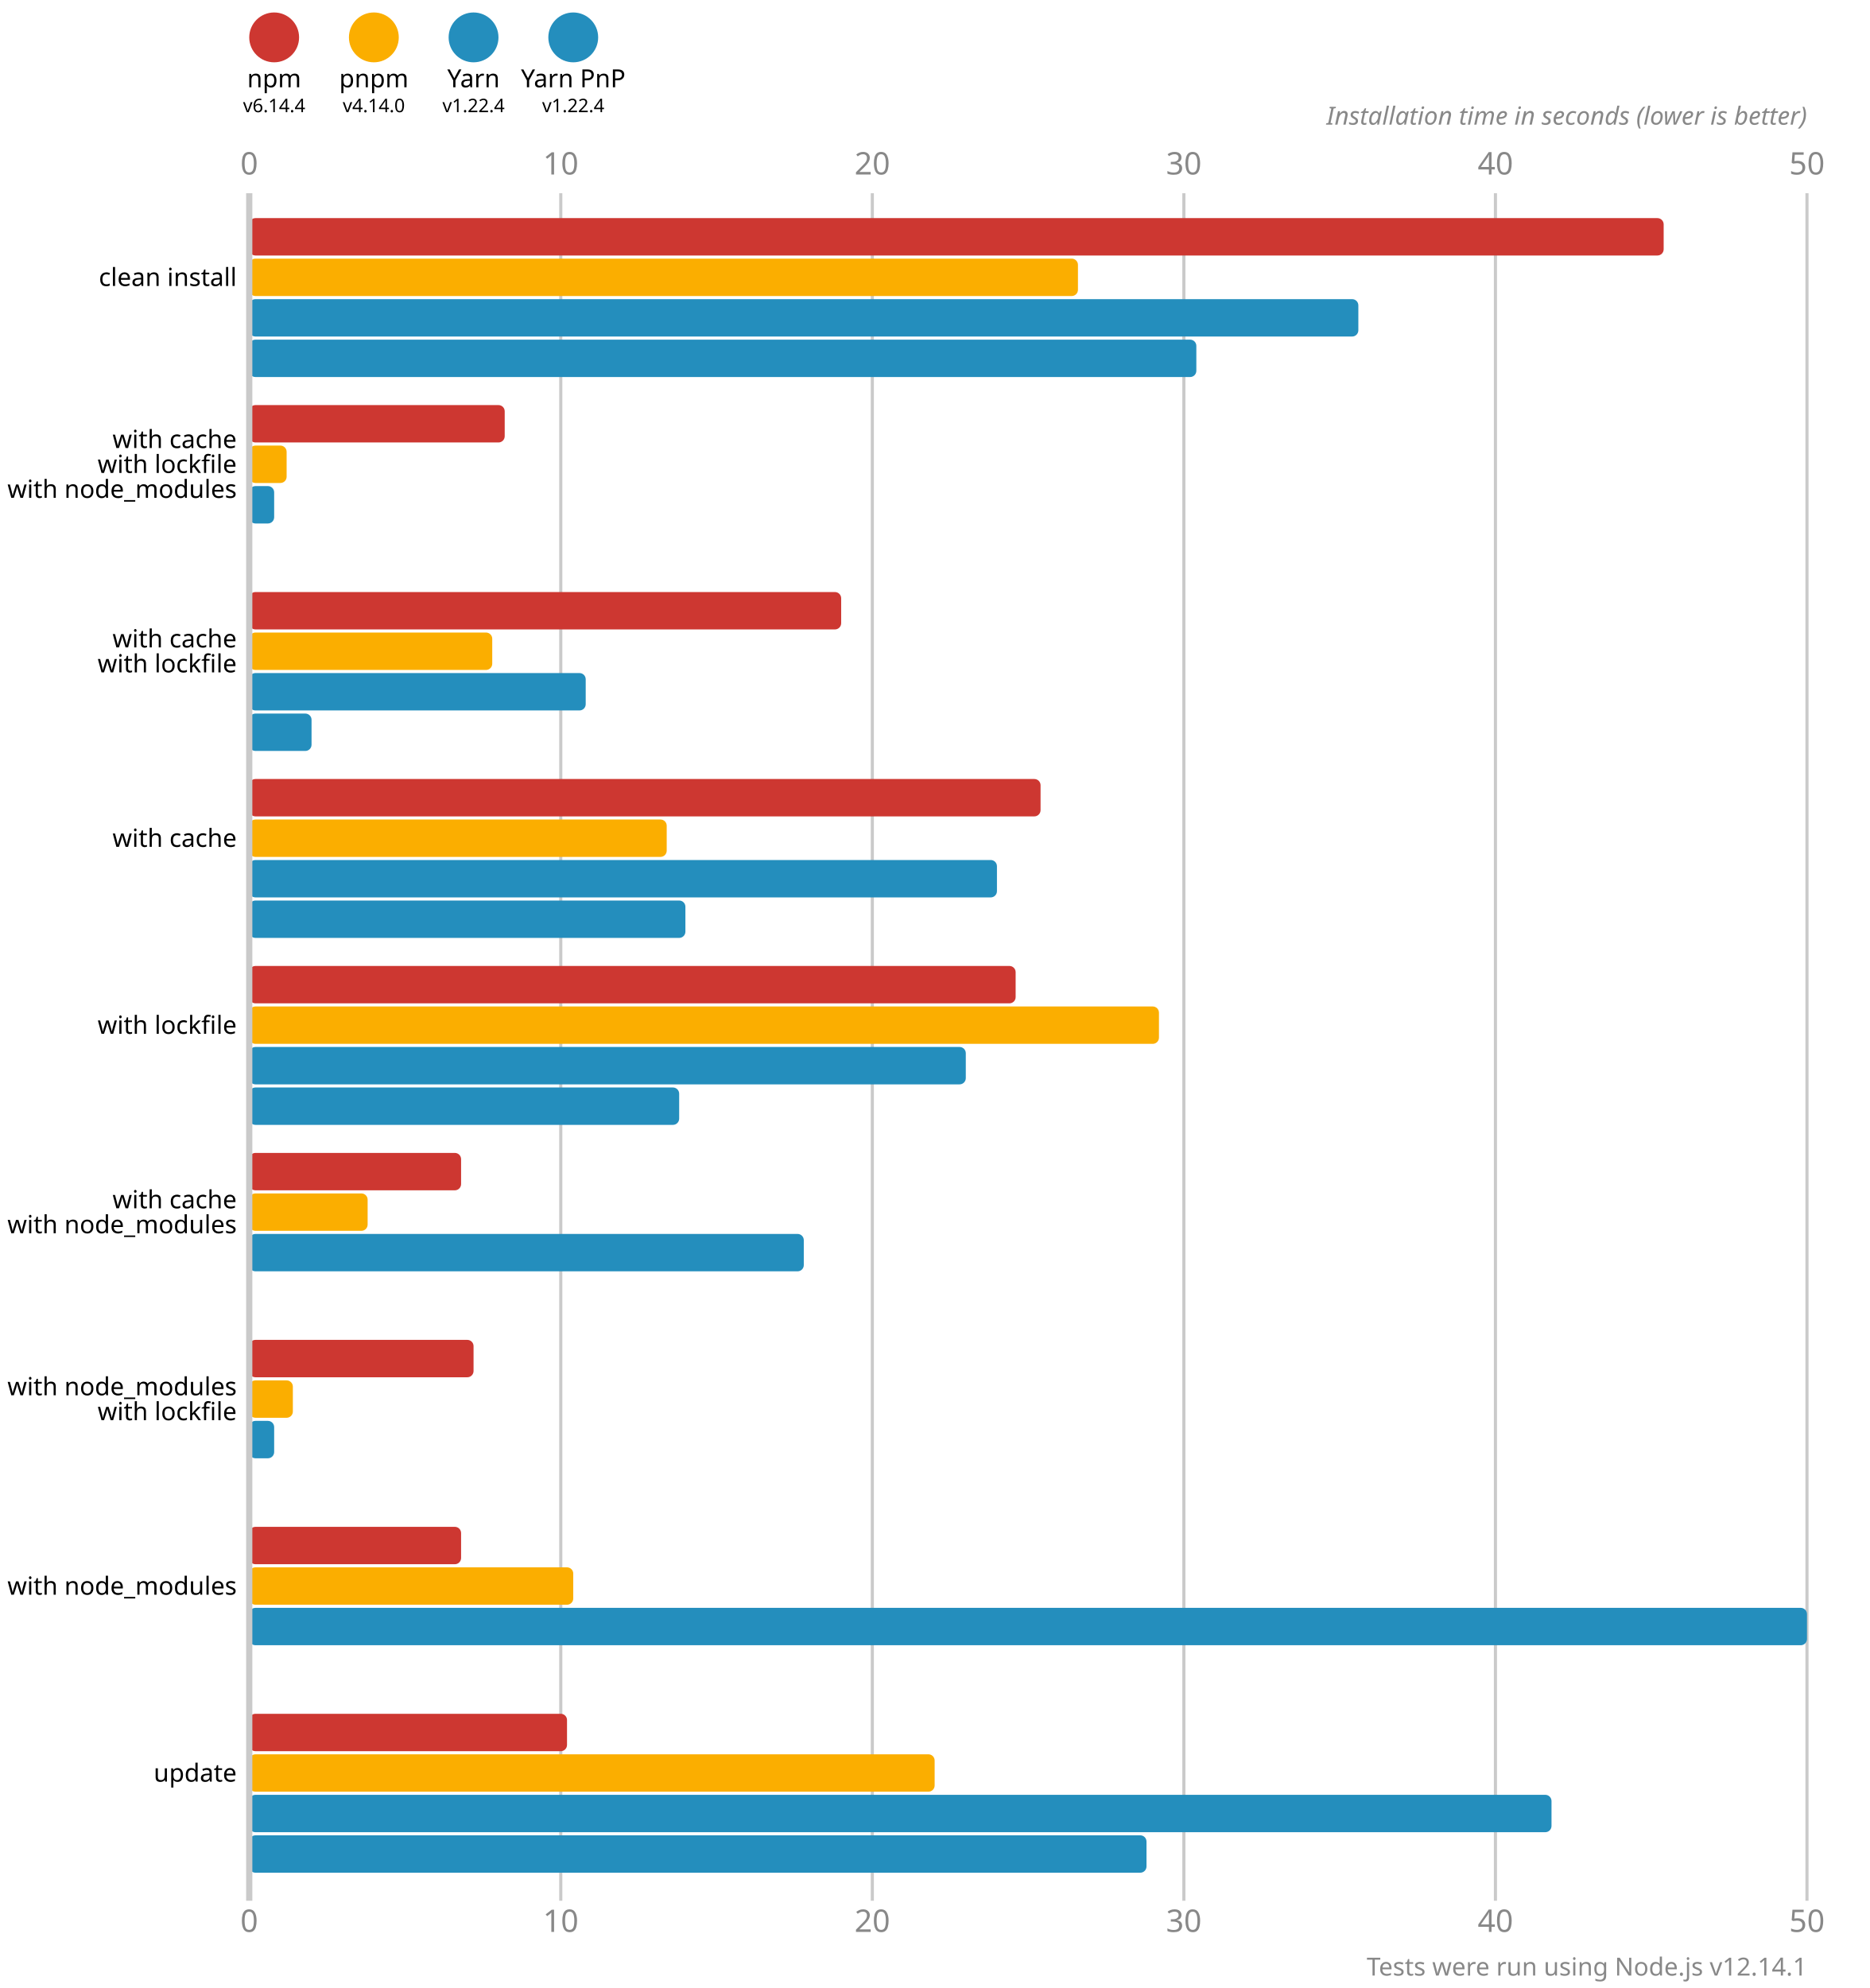
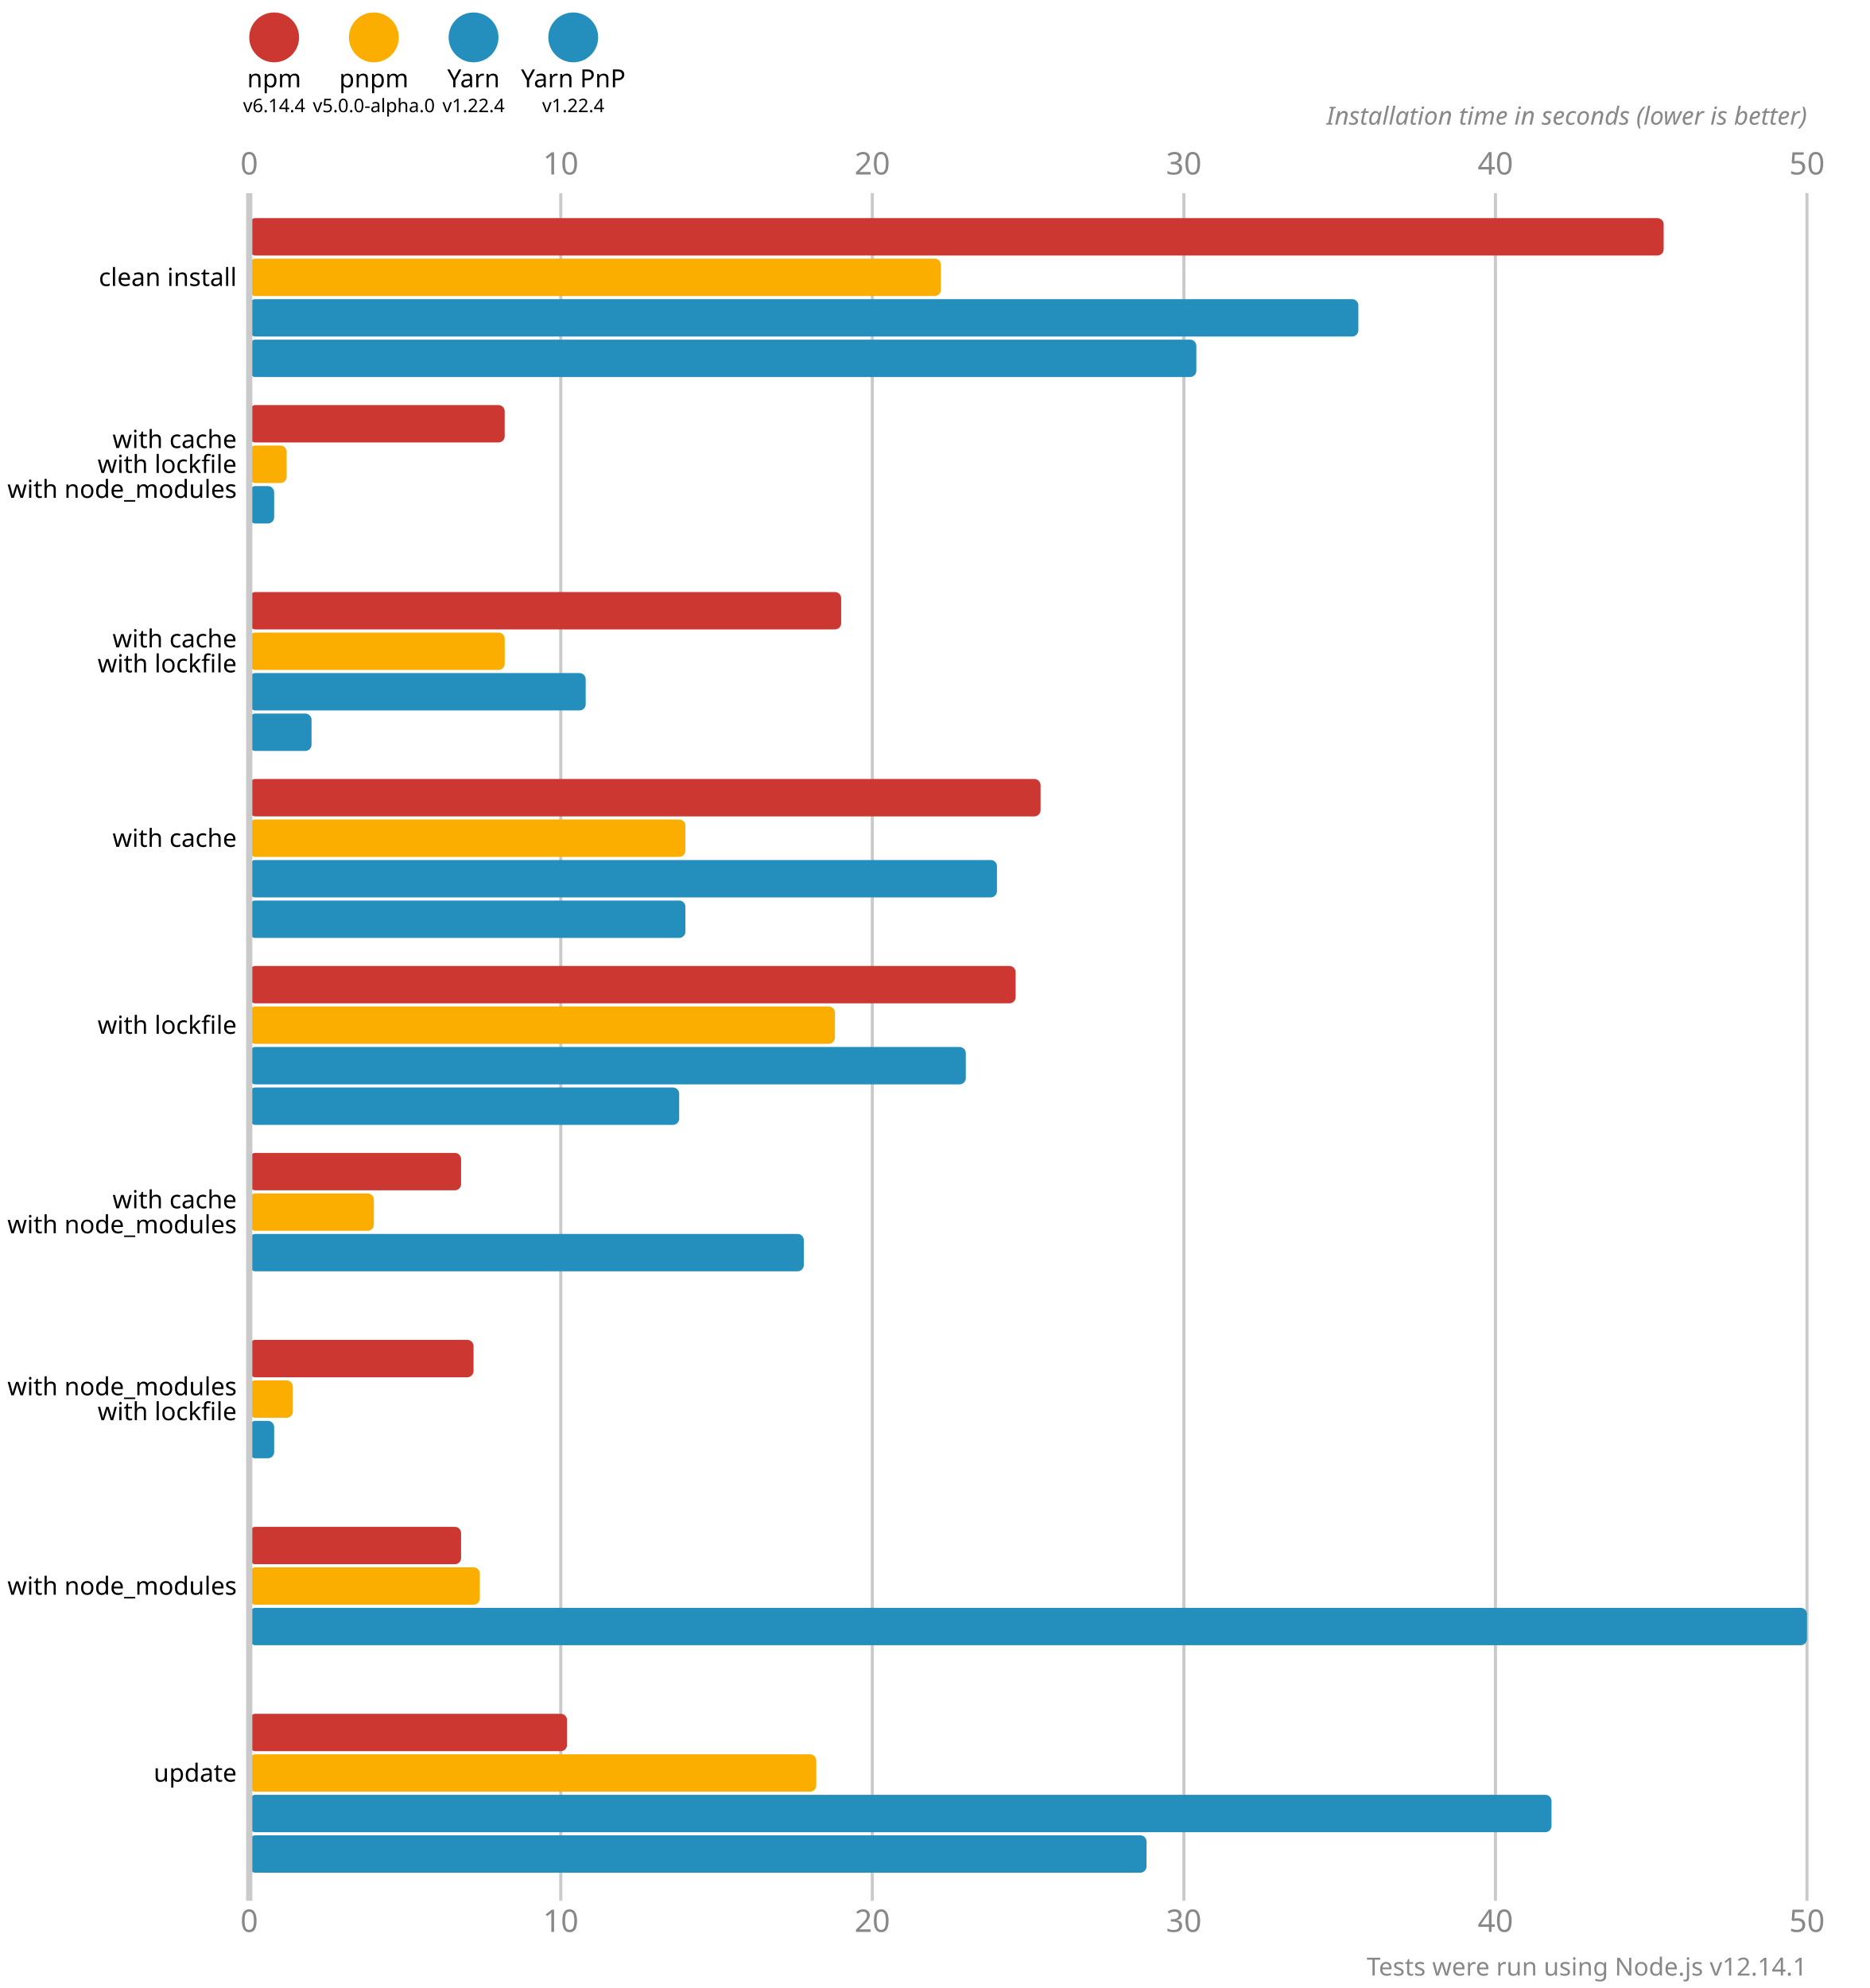
<svg xmlns="http://www.w3.org/2000/svg" version="1.1" viewBox="0 0 300 319">
  <style>
    .font { font-family: sans-serif; }
    .s3 { font-size: 3px; }
    .s4 { font-size: 4px; }
    .s5 { font-size: 5px; }
    .line { stroke: #cacaca; }
    .width { stroke-width: 0.5; }
    .text { fill: #888; }
  </style>
  <circle cx="44" cy="6" r="4" fill="#cd3731" />
  <text x="44" y="14" class="font s4" text-anchor="middle">npm</text>
  <text x="44" y="18" class="font s3" text-anchor="middle">v6.14.4</text>
  <circle cx="60" cy="6" r="4" fill="#fbae00" />
  <text x="60" y="14" class="font s4" text-anchor="middle">pnpm</text>
-   <text x="60" y="18" class="font s3" text-anchor="middle">v4.14.0</text>
+   <text x="60" y="18" class="font s3" text-anchor="middle">v5.0.0-alpha.0</text>
  <circle cx="76" cy="6" r="4" fill="#248ebd" />
  <text x="76" y="14" class="font s4" text-anchor="middle">Yarn</text>
  <text x="76" y="18" class="font s3" text-anchor="middle">v1.22.4</text>
  <circle cx="92" cy="6" r="4" fill="#248ebd" />
  <text x="92" y="14" class="font s4" text-anchor="middle">Yarn PnP</text>
  <text x="92" y="18" class="font s3" text-anchor="middle">v1.22.4</text>
  <text x="40" y="28" class="font s5 text" text-anchor="middle">0</text>
  <text x="40" y="310" class="font s5 text" text-anchor="middle">0</text>
  <line x1="90" y1="31" x2="90" y2="305" class="line width" />
  <text x="90" y="28" class="font s5 text" text-anchor="middle">10</text>
  <text x="90" y="310" class="font s5 text" text-anchor="middle">10</text>
  <line x1="140" y1="31" x2="140" y2="305" class="line width" />
  <text x="140" y="28" class="font s5 text" text-anchor="middle">20</text>
  <text x="140" y="310" class="font s5 text" text-anchor="middle">20</text>
  <line x1="190" y1="31" x2="190" y2="305" class="line width" />
  <text x="190" y="28" class="font s5 text" text-anchor="middle">30</text>
  <text x="190" y="310" class="font s5 text" text-anchor="middle">30</text>
  <line x1="240" y1="31" x2="240" y2="305" class="line width" />
  <text x="240" y="28" class="font s5 text" text-anchor="middle">40</text>
  <text x="240" y="310" class="font s5 text" text-anchor="middle">40</text>
  <line x1="290" y1="31" x2="290" y2="305" class="line width" />
  <text x="290" y="28" class="font s5 text" text-anchor="middle">50</text>
  <text x="290" y="310" class="font s5 text" text-anchor="middle">50</text>
  <text x="290" y="20" class="font s4 text" font-style="italic" text-anchor="end">Installation time in seconds (lower is better)</text>
  <rect x="40" y="35" width="227" height="6" fill="#cd3731" rx="1" ry="1" />
-   <rect x="40" y="41.5" width="133" height="6" fill="#fbae00" rx="1" ry="1" />
+   <rect x="40" y="41.5" width="111" height="6" fill="#fbae00" rx="1" ry="1" />
  <rect x="40" y="48" width="178" height="6" fill="#248ebd" rx="1" ry="1" />
  <rect x="40" y="54.5" width="152" height="6" fill="#248ebd" rx="1" ry="1" />
  <rect x="40" y="65" width="41" height="6" fill="#cd3731" rx="1" ry="1" />
  <rect x="40" y="71.5" width="6" height="6" fill="#fbae00" rx="1" ry="1" />
  <rect x="40" y="78" width="4" height="6" fill="#248ebd" rx="1" ry="1" />
  <rect x="40" y="84.5" width="0" height="6" fill="#248ebd" rx="1" ry="1" />
  <rect x="40" y="95" width="95" height="6" fill="#cd3731" rx="1" ry="1" />
-   <rect x="40" y="101.5" width="39" height="6" fill="#fbae00" rx="1" ry="1" />
+   <rect x="40" y="101.5" width="41" height="6" fill="#fbae00" rx="1" ry="1" />
  <rect x="40" y="108" width="54" height="6" fill="#248ebd" rx="1" ry="1" />
  <rect x="40" y="114.5" width="10" height="6" fill="#248ebd" rx="1" ry="1" />
  <rect x="40" y="125" width="127" height="6" fill="#cd3731" rx="1" ry="1" />
-   <rect x="40" y="131.5" width="67" height="6" fill="#fbae00" rx="1" ry="1" />
+   <rect x="40" y="131.5" width="70" height="6" fill="#fbae00" rx="1" ry="1" />
  <rect x="40" y="138" width="120" height="6" fill="#248ebd" rx="1" ry="1" />
  <rect x="40" y="144.5" width="70" height="6" fill="#248ebd" rx="1" ry="1" />
  <rect x="40" y="155" width="123" height="6" fill="#cd3731" rx="1" ry="1" />
-   <rect x="40" y="161.5" width="146" height="6" fill="#fbae00" rx="1" ry="1" />
+   <rect x="40" y="161.5" width="94" height="6" fill="#fbae00" rx="1" ry="1" />
  <rect x="40" y="168" width="115" height="6" fill="#248ebd" rx="1" ry="1" />
  <rect x="40" y="174.5" width="69" height="6" fill="#248ebd" rx="1" ry="1" />
  <rect x="40" y="185" width="34" height="6" fill="#cd3731" rx="1" ry="1" />
-   <rect x="40" y="191.5" width="19" height="6" fill="#fbae00" rx="1" ry="1" />
+   <rect x="40" y="191.5" width="20" height="6" fill="#fbae00" rx="1" ry="1" />
  <rect x="40" y="198" width="89" height="6" fill="#248ebd" rx="1" ry="1" />
  <rect x="40" y="204.5" width="0" height="6" fill="#248ebd" rx="1" ry="1" />
  <rect x="40" y="215" width="36" height="6" fill="#cd3731" rx="1" ry="1" />
  <rect x="40" y="221.5" width="7" height="6" fill="#fbae00" rx="1" ry="1" />
  <rect x="40" y="228" width="4" height="6" fill="#248ebd" rx="1" ry="1" />
  <rect x="40" y="234.5" width="0" height="6" fill="#248ebd" rx="1" ry="1" />
  <rect x="40" y="245" width="34" height="6" fill="#cd3731" rx="1" ry="1" />
-   <rect x="40" y="251.5" width="52" height="6" fill="#fbae00" rx="1" ry="1" />
+   <rect x="40" y="251.5" width="37" height="6" fill="#fbae00" rx="1" ry="1" />
  <rect x="40" y="258" width="250" height="6" fill="#248ebd" rx="1" ry="1" />
  <rect x="40" y="264.5" width="0" height="6" fill="#248ebd" rx="1" ry="1" />
  <rect x="40" y="275" width="51" height="6" fill="#cd3731" rx="1" ry="1" />
-   <rect x="40" y="281.5" width="110" height="6" fill="#fbae00" rx="1" ry="1" />
+   <rect x="40" y="281.5" width="91" height="6" fill="#fbae00" rx="1" ry="1" />
  <rect x="40" y="288" width="209" height="6" fill="#248ebd" rx="1" ry="1" />
  <rect x="40" y="294.5" width="144" height="6" fill="#248ebd" rx="1" ry="1" />
  <line x1="40" y1="31" x2="40" y2="305" class="line" />
  <text x="38" y="44.5" class="font s4" dominant-baseline="middle" text-anchor="end">clean install</text>
  <text x="38" y="70.5" class="font s4" dominant-baseline="middle" text-anchor="end">with cache</text>
  <text x="38" y="74.5" class="font s4" dominant-baseline="middle" text-anchor="end">with lockfile</text>
  <text x="38" y="78.5" class="font s4" dominant-baseline="middle" text-anchor="end">with node_modules</text>
  <text x="38" y="102.5" class="font s4" dominant-baseline="middle" text-anchor="end">with cache</text>
  <text x="38" y="106.5" class="font s4" dominant-baseline="middle" text-anchor="end">with lockfile</text>
  <text x="38" y="134.5" class="font s4" dominant-baseline="middle" text-anchor="end">with cache</text>
  <text x="38" y="164.5" class="font s4" dominant-baseline="middle" text-anchor="end">with lockfile</text>
  <text x="38" y="192.5" class="font s4" dominant-baseline="middle" text-anchor="end">with cache</text>
  <text x="38" y="196.5" class="font s4" dominant-baseline="middle" text-anchor="end">with node_modules</text>
  <text x="38" y="222.5" class="font s4" dominant-baseline="middle" text-anchor="end">with node_modules</text>
  <text x="38" y="226.5" class="font s4" dominant-baseline="middle" text-anchor="end">with lockfile</text>
  <text x="38" y="254.5" class="font s4" dominant-baseline="middle" text-anchor="end">with node_modules</text>
  <text x="38" y="284.5" class="font s4" dominant-baseline="middle" text-anchor="end">update</text>
  <text x="290" y="317" class="font s4 text" text-anchor="end">Tests were run using Node.js v12.14.1</text>
</svg>
